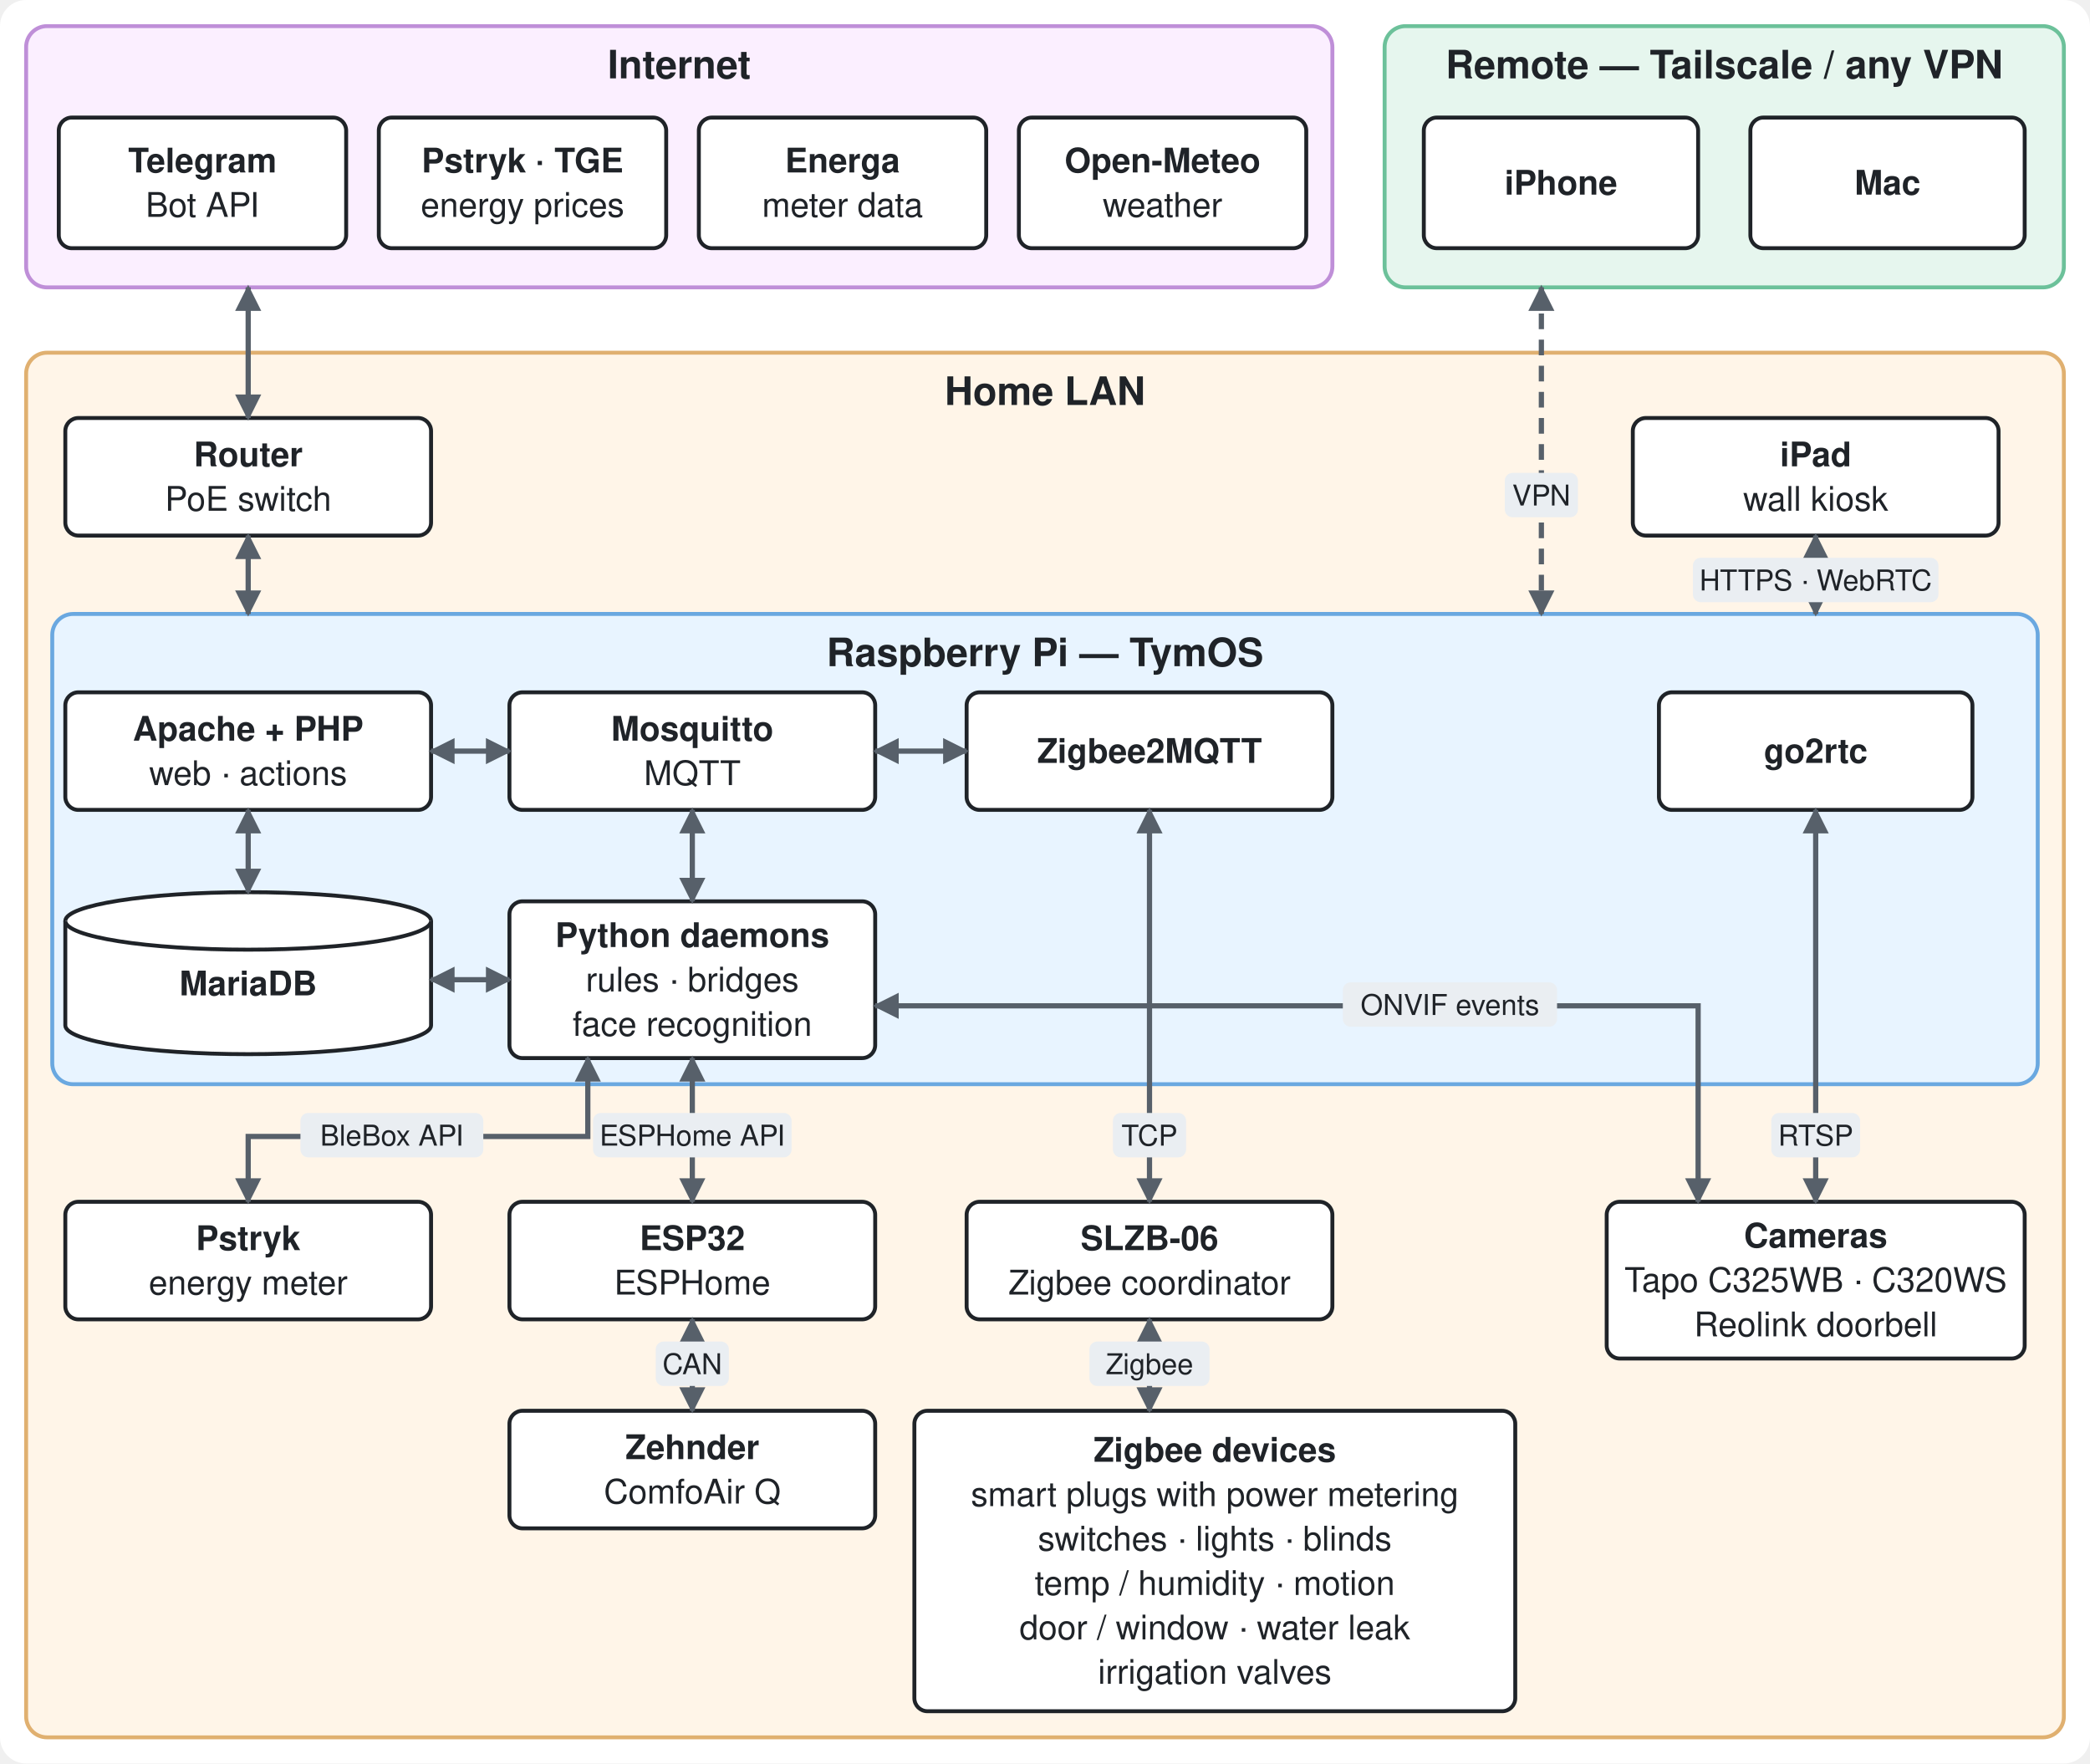
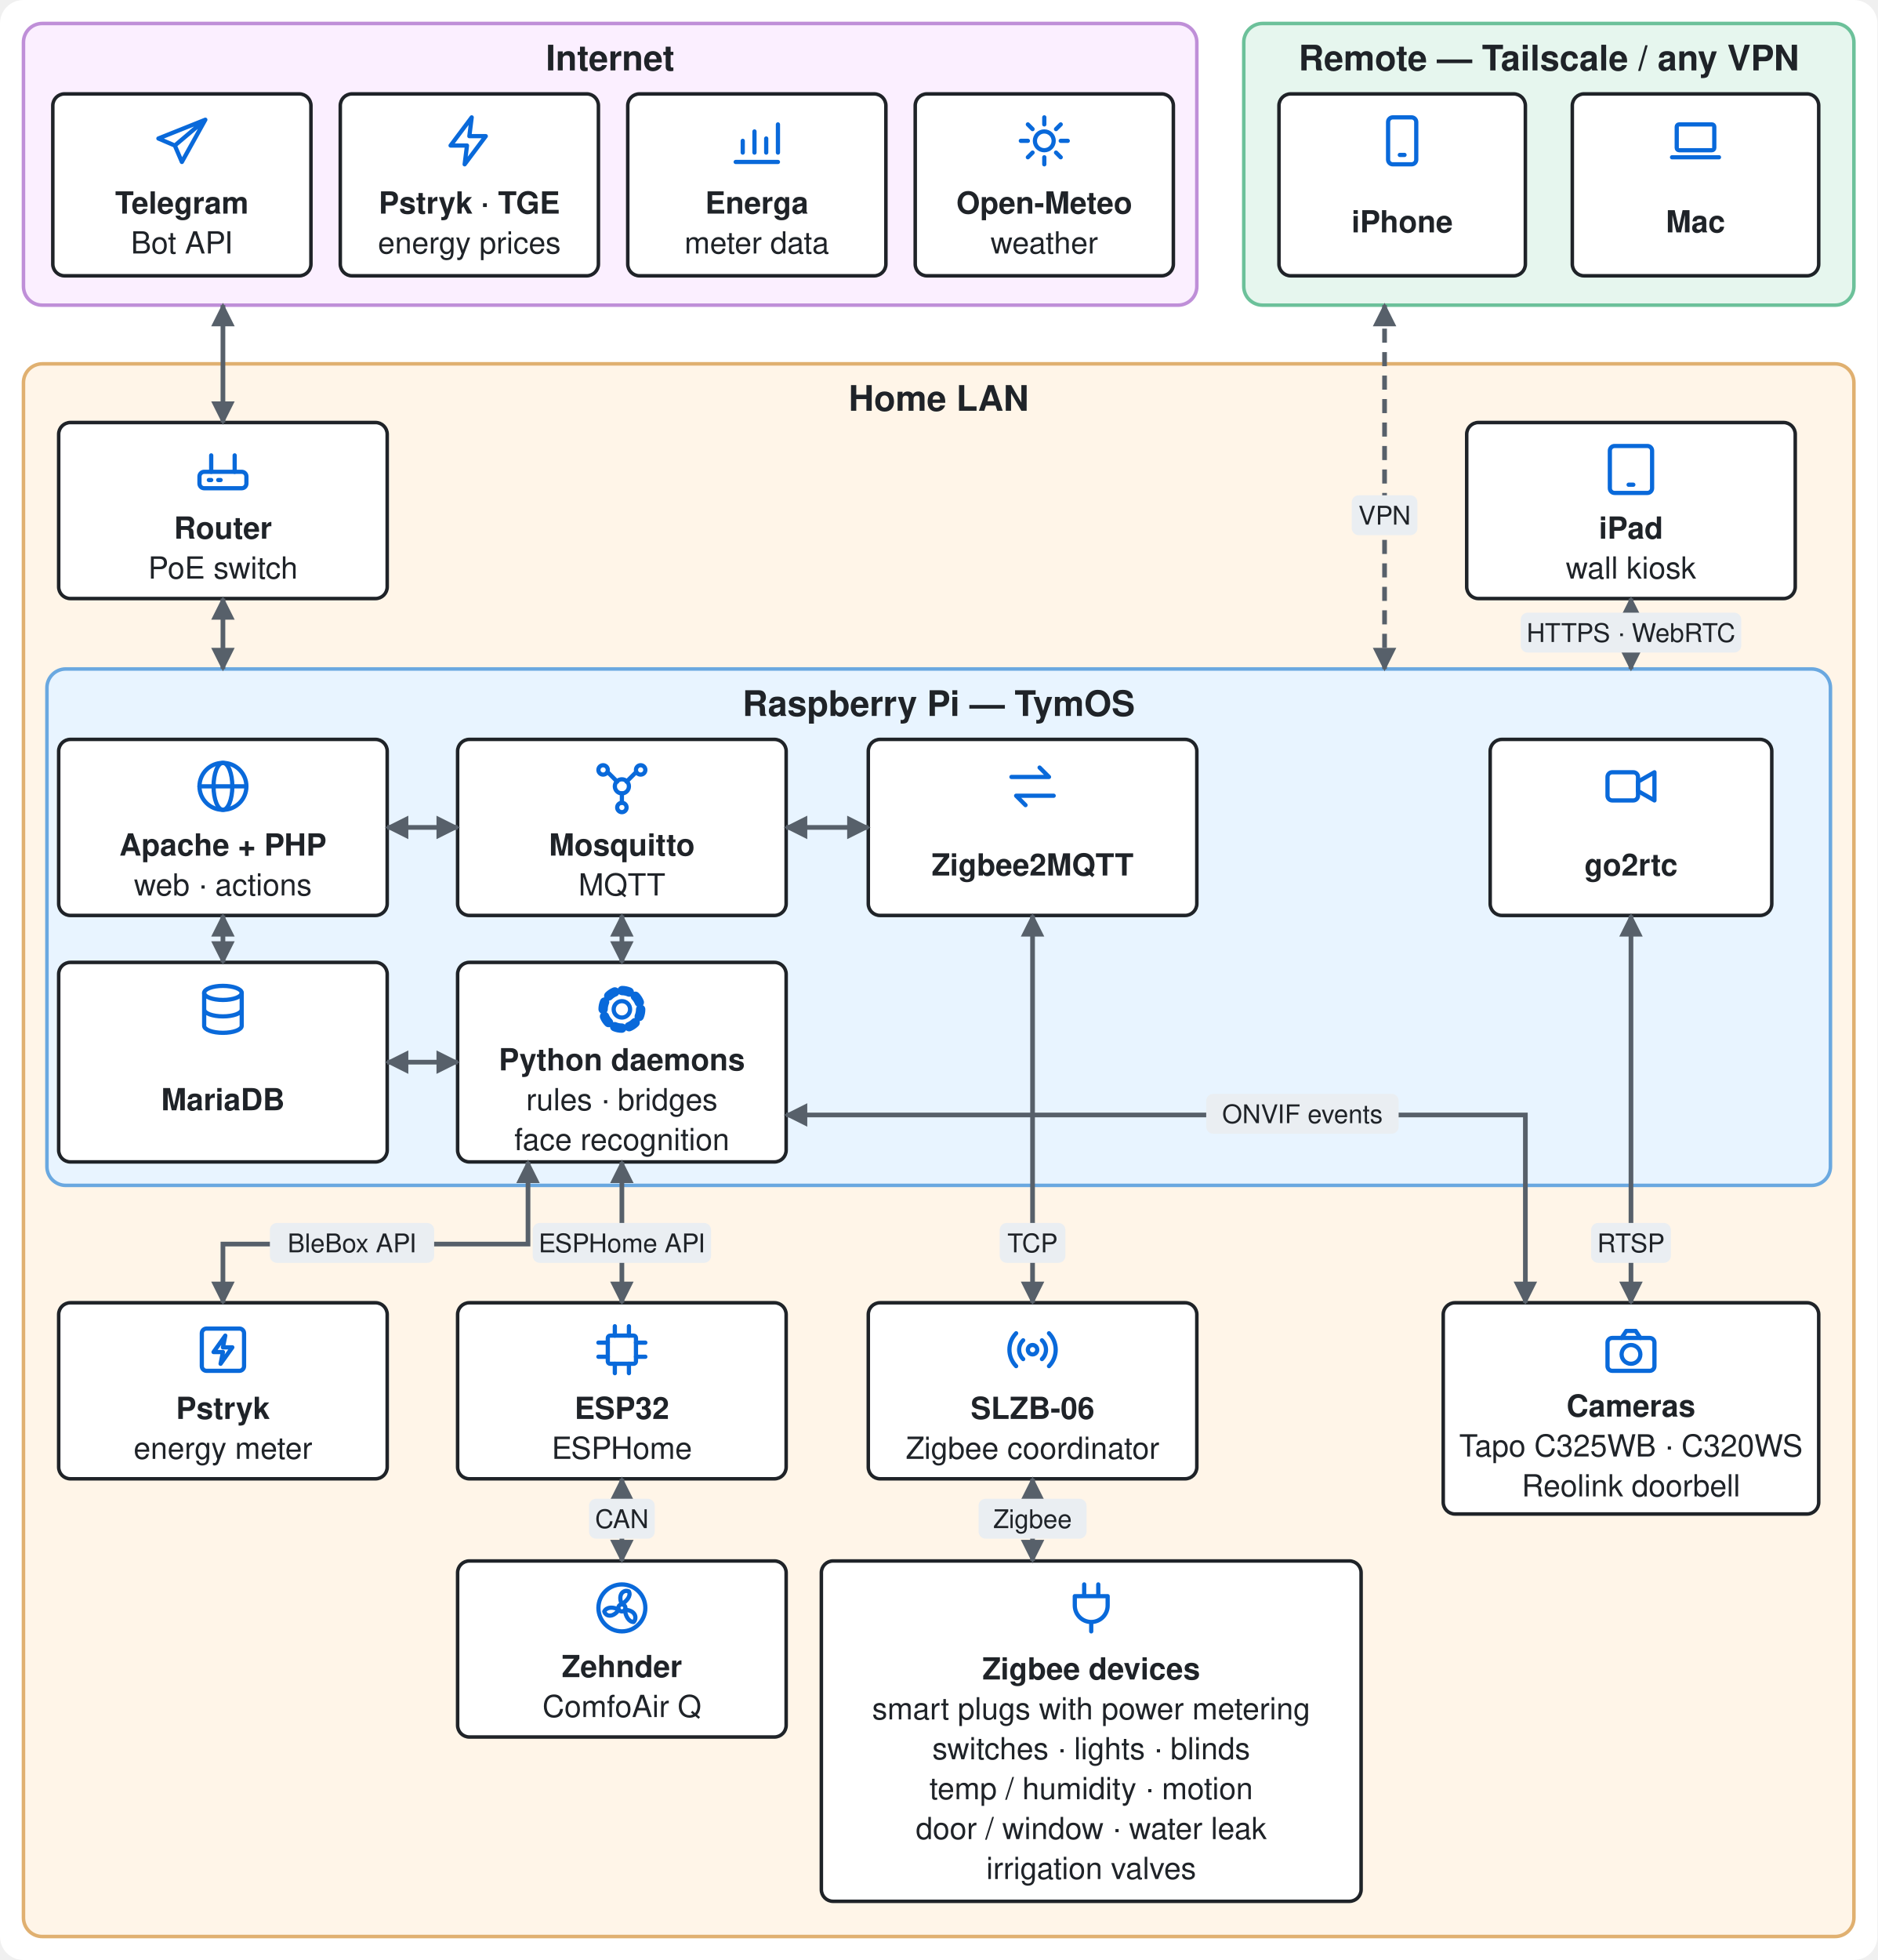
- <svg xmlns="http://www.w3.org/2000/svg" viewBox="0 0 1600 1350" width="1600" height="1350" font-family="-apple-system, Segoe UI, Helvetica, Arial, sans-serif">
+ <svg xmlns="http://www.w3.org/2000/svg" viewBox="0 0 1600 1670" width="1600" height="1670" font-family="-apple-system, Segoe UI, Helvetica, Arial, sans-serif">
  <style>
    text { font-size: 26px; text-anchor: middle; fill: #1f2328; }
    .b { font-weight: 700; }
    .g { font-size: 30px; font-weight: 700; }
    .l { font-size: 22px; fill: #1f2328; }
    .bg { fill: #ffffff; }
    .box { fill: #ffffff; stroke: #1f2328; stroke-width: 3; }
+     .ic { fill: none; stroke: #0969da; stroke-width: 1.8; stroke-linecap: round; stroke-linejoin: round; }
    .lbl { fill: #eaeef2; }
    .ln { fill: none; stroke: #57606a; stroke-width: 4; }
    .dash { stroke-dasharray: 12 8; }
    .gc { fill: #fbefff; stroke: #bf8fd8; stroke-width: 3; }
    .gr { fill: #e6f6ee; stroke: #6cc19a; stroke-width: 3; }
    .gh { fill: #fff5e8; stroke: #e0b070; stroke-width: 3; }
    .gp { fill: #e8f4ff; stroke: #6aa8e0; stroke-width: 3; }
    #a path { fill: #57606a; }
    @media (prefers-color-scheme: dark) {
      text, .l { fill: #e6edf3; }
      .bg { fill: #0d1117; }
      .box { fill: #161b22; stroke: #c9d1d9; }
+       .ic { stroke: #58a6ff; }
      .lbl { fill: #30363d; }
      .ln { stroke: #8b949e; }
      #a path { fill: #8b949e; }
      .gc { fill: #2a1d33; stroke: #8c5fa8; }
      .gr { fill: #13291f; stroke: #3f8f6a; }
      .gh { fill: #2b2116; stroke: #a37a45; }
      .gp { fill: #13233a; stroke: #4a7fb5; }
    }
  </style>
  <defs>
    <marker id="a" viewBox="0 0 10 10" refX="9" refY="5" markerWidth="5" markerHeight="5" orient="auto-start-reverse">
      <path d="M0,0 L10,5 L0,10 z" />
    </marker>
+     <symbol id="telegram" viewBox="0 0 24 24" class="ic">
+       <path d="M22 3 L2 11 l7 3 l3 7 z M9 14 L22 3" />
+     </symbol>
+     <symbol id="bolt" viewBox="0 0 24 24" class="ic">
+       <path d="M13 2 L4 14 h7 l-1 8 l9-12 h-7 z" />
+     </symbol>
+     <symbol id="chart" viewBox="0 0 24 24" class="ic">
+       <path d="M3 21 h18 M6 17 v-5 M11 17 v-9 M16 17 v-6 M21 17 v-12" />
+     </symbol>
+     <symbol id="sun" viewBox="0 0 24 24" class="ic">
+       <circle cx="12" cy="12" r="4" />
+       <path d="M12 2 v3 M12 19 v3 M2 12 h3 M19 12 h3 M5 5 l2 2 M17 17 l2 2 M5 19 l2-2 M17 7 l2-2" />
+     </symbol>
+     <symbol id="phone" viewBox="0 0 24 24" class="ic">
+       <rect x="6" y="2" width="12" height="20" rx="2" />
+       <path d="M11 18 h2" />
+     </symbol>
+     <symbol id="laptop" viewBox="0 0 24 24" class="ic">
+       <rect x="4" y="5" width="16" height="11" rx="1" />
+       <path d="M2 19 h20" />
+     </symbol>
+     <symbol id="router" viewBox="0 0 24 24" class="ic">
+       <rect x="2" y="13" width="20" height="7" rx="2" />
+       <path d="M7 13 V6 M17 13 V6 M6 16.5 h1 M10 16.5 h1" />
+     </symbol>
+     <symbol id="tablet" viewBox="0 0 24 24" class="ic">
+       <rect x="3" y="2" width="18" height="20" rx="2" />
+       <path d="M11 18.5 h2" />
+     </symbol>
+     <symbol id="globe" viewBox="0 0 24 24" class="ic">
+       <circle cx="12" cy="12" r="10" />
+       <ellipse cx="12" cy="12" rx="4" ry="10" />
+       <path d="M2 12 h20" />
+     </symbol>
+     <symbol id="hub" viewBox="0 0 24 24" class="ic">
+       <circle cx="12" cy="12" r="3" />
+       <circle cx="4" cy="5" r="2" />
+       <circle cx="20" cy="5" r="2" />
+       <circle cx="12" cy="21" r="2" />
+       <path d="M6 6 l4 4 M18 6 l-4 4 M12 15 v4" />
+     </symbol>
+     <symbol id="swap" viewBox="0 0 24 24" class="ic">
+       <path d="M3 8 h16 l-4-4 M21 16 H5 l4 4" />
+     </symbol>
+     <symbol id="video" viewBox="0 0 24 24" class="ic">
+       <rect x="2" y="6" width="13" height="12" rx="2" />
+       <path d="M15 10 l7-4 v12 l-7-4 z" />
+     </symbol>
+     <symbol id="db" viewBox="0 0 24 24" class="ic">
+       <ellipse cx="12" cy="5" rx="8" ry="3" />
+       <path d="M4 5 v14 c0 1.7 3.6 3 8 3 s8-1.3 8-3 V5 M4 12 c0 1.7 3.6 3 8 3 s8-1.3 8-3" />
+     </symbol>
+     <symbol id="gear" viewBox="0 0 24 24" class="ic">
+       <circle cx="12" cy="12" r="3.5" />
+       <circle cx="12" cy="12" r="8" stroke-width="4" stroke-dasharray="3.1 3.2" />
+     </symbol>
+     <symbol id="meter" viewBox="0 0 24 24" class="ic">
+       <rect x="3" y="3" width="18" height="18" rx="2" />
+       <path d="M13 6 L8 13 h4 l-1 5 l5-7 h-4 z" />
+     </symbol>
+     <symbol id="chip" viewBox="0 0 24 24" class="ic">
+       <rect x="6" y="6" width="12" height="12" rx="1" />
+       <path d="M9 2 v4 M15 2 v4 M9 18 v4 M15 18 v4 M2 9 h4 M2 15 h4 M18 9 h4 M18 15 h4" />
+     </symbol>
+     <symbol id="fan" viewBox="0 0 24 24" class="ic">
+       <circle cx="12" cy="12" r="10" />
+       <circle cx="12" cy="12" r="1.5" />
+       <path d="M12 10.5 C10 6 13 4 15 5 C16 7 14 9 12 10.5 M13.3 12.8 C18 13 18.5 16.5 17 18 C15 18 13.5 15.5 13.3 12.8 M10.7 12.8 C8 16.5 5 15.5 4.5 13.5 C5.5 11.5 8.5 11.5 10.7 12.8" />
+     </symbol>
+     <symbol id="radio" viewBox="0 0 24 24" class="ic">
+       <circle cx="12" cy="12" r="2" />
+       <path d="M8 8 a5.5 5.5 0 0 0 0 8 M16 8 a5.5 5.5 0 0 1 0 8 M5 5 a10 10 0 0 0 0 14 M19 5 a10 10 0 0 1 0 14" />
+     </symbol>
+     <symbol id="plug" viewBox="0 0 24 24" class="ic">
+       <path d="M9 2 v5 M15 2 v5 M5 7 h14 v4 a7 7 0 0 1 -14 0 z M12 18 v4" />
+     </symbol>
+     <symbol id="camera" viewBox="0 0 24 24" class="ic">
+       <rect x="2" y="7" width="20" height="14" rx="2" />
+       <circle cx="12" cy="14" r="4" />
+       <path d="M8 7 l2-3 h4 l2 3" />
+     </symbol>
  </defs>
-   <rect class="bg" width="1600" height="1350" rx="20" />
-   <rect class="gc" x="20" y="20" width="1000" height="200" rx="16" />
+   <rect class="bg" width="1600" height="1670" rx="20" />
+   <rect class="gc" x="20" y="20" width="1000" height="240" rx="16" />
  <text x="520.0" y="60" class="g">Internet</text>
-   <rect class="box" x="45" y="90" width="220" height="100" rx="10" />
-   <text x="155.0" y="132" class="b">Telegram</text>
-   <text x="155.0" y="166">Bot API</text>
-   <rect class="box" x="290" y="90" width="220" height="100" rx="10" />
-   <text x="400.0" y="132" class="b">Pstryk · TGE</text>
-   <text x="400.0" y="166">energy prices</text>
-   <rect class="box" x="535" y="90" width="220" height="100" rx="10" />
-   <text x="645.0" y="132" class="b">Energa</text>
-   <text x="645.0" y="166">meter data</text>
-   <rect class="box" x="780" y="90" width="220" height="100" rx="10" />
-   <text x="890.0" y="132" class="b">Open-Meteo</text>
-   <text x="890.0" y="166">weather</text>
-   <rect class="gr" x="1060" y="20" width="520" height="200" rx="16" />
+   <rect class="box" x="45" y="80" width="220" height="155" rx="10" />
+   <use href="#telegram" x="131.0" y="96" width="48" height="48" />
+   <text x="155.0" y="182" class="b">Telegram</text>
+   <text x="155.0" y="216">Bot API</text>
+   <rect class="box" x="290" y="80" width="220" height="155" rx="10" />
+   <use href="#bolt" x="376.0" y="96" width="48" height="48" />
+   <text x="400.0" y="182" class="b">Pstryk · TGE</text>
+   <text x="400.0" y="216">energy prices</text>
+   <rect class="box" x="535" y="80" width="220" height="155" rx="10" />
+   <use href="#chart" x="621.0" y="96" width="48" height="48" />
+   <text x="645.0" y="182" class="b">Energa</text>
+   <text x="645.0" y="216">meter data</text>
+   <rect class="box" x="780" y="80" width="220" height="155" rx="10" />
+   <use href="#sun" x="866.0" y="96" width="48" height="48" />
+   <text x="890.0" y="182" class="b">Open-Meteo</text>
+   <text x="890.0" y="216">weather</text>
+   <rect class="gr" x="1060" y="20" width="520" height="240" rx="16" />
  <text x="1320.0" y="60" class="g">Remote — Tailscale / any VPN</text>
-   <rect class="box" x="1090" y="90" width="210" height="100" rx="10" />
-   <text x="1195.0" y="149" class="b">iPhone</text>
-   <rect class="box" x="1340" y="90" width="210" height="100" rx="10" />
-   <text x="1445.0" y="149" class="b">Mac</text>
-   <rect class="gh" x="20" y="270" width="1560" height="1060" rx="16" />
-   <text x="800.0" y="310" class="g">Home LAN</text>
-   <rect class="box" x="50" y="320" width="280" height="90" rx="10" />
-   <text x="190.0" y="357" class="b">Router</text>
-   <text x="190.0" y="391">PoE switch</text>
-   <rect class="box" x="1250" y="320" width="280" height="90" rx="10" />
-   <text x="1390.0" y="357" class="b">iPad</text>
-   <text x="1390.0" y="391">wall kiosk</text>
-   <rect class="gp" x="40" y="470" width="1520" height="360" rx="16" />
-   <text x="800.0" y="510" class="g">Raspberry Pi — TymOS</text>
-   <rect class="box" x="50" y="530" width="280" height="90" rx="10" />
-   <text x="190.0" y="567" class="b">Apache + PHP</text>
-   <text x="190.0" y="601">web · actions</text>
-   <rect class="box" x="390" y="530" width="280" height="90" rx="10" />
-   <text x="530.0" y="567" class="b">Mosquitto</text>
-   <text x="530.0" y="601">MQTT</text>
-   <rect class="box" x="740" y="530" width="280" height="90" rx="10" />
-   <text x="880.0" y="584" class="b">Zigbee2MQTT</text>
-   <rect class="box" x="1270" y="530" width="240" height="90" rx="10" />
-   <text x="1390.0" y="584" class="b">go2rtc</text>
-   <path class="box" d="M50,705 a140,22 0 0,1 280,0 v80 a140,22 0 0,1 -280,0 z" />
-   <path class="box" d="M50,705 a140,22 0 0,0 280,0" fill="none" />
-   <text x="190" y="762" class="b">MariaDB</text>
-   <rect class="box" x="390" y="690" width="280" height="120" rx="10" />
-   <text x="530.0" y="725" class="b">Python daemons</text>
-   <text x="530.0" y="759">rules · bridges</text>
-   <text x="530.0" y="793">face recognition</text>
-   <rect class="box" x="50" y="920" width="280" height="90" rx="10" />
-   <text x="190.0" y="957" class="b">Pstryk</text>
-   <text x="190.0" y="991">energy meter</text>
-   <rect class="box" x="390" y="920" width="280" height="90" rx="10" />
-   <text x="530.0" y="957" class="b">ESP32</text>
-   <text x="530.0" y="991">ESPHome</text>
-   <rect class="box" x="390" y="1080" width="280" height="90" rx="10" />
-   <text x="530.0" y="1117" class="b">Zehnder</text>
-   <text x="530.0" y="1151">ComfoAir Q</text>
-   <rect class="box" x="740" y="920" width="280" height="90" rx="10" />
-   <text x="880.0" y="957" class="b">SLZB-06</text>
-   <text x="880.0" y="991">Zigbee coordinator</text>
-   <rect class="box" x="700" y="1080" width="460" height="230" rx="10" />
-   <text x="930.0" y="1119" class="b">Zigbee devices</text>
-   <text x="930.0" y="1153">smart plugs with power metering</text>
-   <text x="930.0" y="1187">switches · lights · blinds</text>
-   <text x="930.0" y="1221">temp / humidity · motion</text>
-   <text x="930.0" y="1255">door / window · water leak</text>
-   <text x="930.0" y="1289">irrigation valves</text>
-   <rect class="box" x="1230" y="920" width="320" height="120" rx="10" />
-   <text x="1390.0" y="955" class="b">Cameras</text>
-   <text x="1390.0" y="989">Tapo C325WB · C320WS</text>
-   <text x="1390.0" y="1023">Reolink doorbell</text>
-   <polyline class="ln" points="190,220 190,320" marker-start="url(#a)" marker-end="url(#a)" />
-   <polyline class="ln" points="190,410 190,470" marker-start="url(#a)" marker-end="url(#a)" />
-   <polyline class="ln dash" points="1180,220 1180,470" marker-start="url(#a)" marker-end="url(#a)" />
-   <rect class="lbl" x="1152.0" y="362" width="56" height="34" rx="6" />
-   <text x="1180" y="387" class="l">VPN</text>
-   <polyline class="ln" points="1390,410 1390,470" marker-start="url(#a)" marker-end="url(#a)" />
-   <rect class="lbl" x="1296.0" y="427" width="188" height="34" rx="6" />
-   <text x="1390" y="452" class="l">HTTPS · WebRTC</text>
-   <polyline class="ln" points="330,575 390,575" marker-start="url(#a)" marker-end="url(#a)" />
-   <polyline class="ln" points="670,575 740,575" marker-start="url(#a)" marker-end="url(#a)" />
-   <polyline class="ln" points="190,620 190,683" marker-start="url(#a)" marker-end="url(#a)" />
-   <polyline class="ln" points="530,620 530,690" marker-start="url(#a)" marker-end="url(#a)" />
-   <polyline class="ln" points="330,750 390,750" marker-start="url(#a)" marker-end="url(#a)" />
-   <polyline class="ln" points="880,620 880,920" marker-start="url(#a)" marker-end="url(#a)" />
-   <rect class="lbl" x="852.0" y="852" width="56" height="34" rx="6" />
-   <text x="880" y="877" class="l">TCP</text>
-   <polyline class="ln" points="880,1010 880,1080" marker-start="url(#a)" marker-end="url(#a)" />
-   <rect class="lbl" x="834.0" y="1027" width="92" height="34" rx="6" />
-   <text x="880" y="1052" class="l">Zigbee</text>
-   <polyline class="ln" points="530,810 530,920" marker-start="url(#a)" marker-end="url(#a)" />
-   <rect class="lbl" x="454.0" y="852" width="152" height="34" rx="6" />
-   <text x="530" y="877" class="l">ESPHome API</text>
-   <polyline class="ln" points="530,1010 530,1080" marker-start="url(#a)" marker-end="url(#a)" />
-   <rect class="lbl" x="502.0" y="1027" width="56" height="34" rx="6" />
-   <text x="530" y="1052" class="l">CAN</text>
-   <polyline class="ln" points="450,810 450,870 190,870 190,920" marker-start="url(#a)" marker-end="url(#a)" />
-   <rect class="lbl" x="230.0" y="852" width="140" height="34" rx="6" />
-   <text x="300" y="877" class="l">BleBox API</text>
-   <polyline class="ln" points="1390,620 1390,920" marker-start="url(#a)" marker-end="url(#a)" />
-   <rect class="lbl" x="1356.0" y="852" width="68" height="34" rx="6" />
-   <text x="1390" y="877" class="l">RTSP</text>
-   <polyline class="ln" points="670,770 1300,770 1300,920" marker-start="url(#a)" marker-end="url(#a)" />
-   <rect class="lbl" x="1028.0" y="752" width="164" height="34" rx="6" />
-   <text x="1110" y="777" class="l">ONVIF events</text>
+   <rect class="box" x="1090" y="80" width="210" height="155" rx="10" />
+   <use href="#phone" x="1171.0" y="96" width="48" height="48" />
+   <text x="1195.0" y="198" class="b">iPhone</text>
+   <rect class="box" x="1340" y="80" width="210" height="155" rx="10" />
+   <use href="#laptop" x="1421.0" y="96" width="48" height="48" />
+   <text x="1445.0" y="198" class="b">Mac</text>
+   <rect class="gh" x="20" y="310" width="1560" height="1340" rx="16" />
+   <text x="800.0" y="350" class="g">Home LAN</text>
+   <rect class="box" x="50" y="360" width="280" height="150" rx="10" />
+   <use href="#router" x="166.0" y="376" width="48" height="48" />
+   <text x="190.0" y="459" class="b">Router</text>
+   <text x="190.0" y="493">PoE switch</text>
+   <rect class="box" x="1250" y="360" width="280" height="150" rx="10" />
+   <use href="#tablet" x="1366.0" y="376" width="48" height="48" />
+   <text x="1390.0" y="459" class="b">iPad</text>
+   <text x="1390.0" y="493">wall kiosk</text>
+   <rect class="gp" x="40" y="570" width="1520" height="440" rx="16" />
+   <text x="800.0" y="610" class="g">Raspberry Pi — TymOS</text>
+   <rect class="box" x="50" y="630" width="280" height="150" rx="10" />
+   <use href="#globe" x="166.0" y="646" width="48" height="48" />
+   <text x="190.0" y="729" class="b">Apache + PHP</text>
+   <text x="190.0" y="763">web · actions</text>
+   <rect class="box" x="390" y="630" width="280" height="150" rx="10" />
+   <use href="#hub" x="506.0" y="646" width="48" height="48" />
+   <text x="530.0" y="729" class="b">Mosquitto</text>
+   <text x="530.0" y="763">MQTT</text>
+   <rect class="box" x="740" y="630" width="280" height="150" rx="10" />
+   <use href="#swap" x="856.0" y="646" width="48" height="48" />
+   <text x="880.0" y="746" class="b">Zigbee2MQTT</text>
+   <rect class="box" x="1270" y="630" width="240" height="150" rx="10" />
+   <use href="#video" x="1366.0" y="646" width="48" height="48" />
+   <text x="1390.0" y="746" class="b">go2rtc</text>
+   <rect class="box" x="50" y="820" width="280" height="170" rx="10" />
+   <use href="#db" x="166.0" y="836" width="48" height="48" />
+   <text x="190.0" y="946" class="b">MariaDB</text>
+   <rect class="box" x="390" y="820" width="280" height="170" rx="10" />
+   <use href="#gear" x="506.0" y="836" width="48" height="48" />
+   <text x="530.0" y="912" class="b">Python daemons</text>
+   <text x="530.0" y="946">rules · bridges</text>
+   <text x="530.0" y="980">face recognition</text>
+   <rect class="box" x="50" y="1110" width="280" height="150" rx="10" />
+   <use href="#meter" x="166.0" y="1126" width="48" height="48" />
+   <text x="190.0" y="1209" class="b">Pstryk</text>
+   <text x="190.0" y="1243">energy meter</text>
+   <rect class="box" x="390" y="1110" width="280" height="150" rx="10" />
+   <use href="#chip" x="506.0" y="1126" width="48" height="48" />
+   <text x="530.0" y="1209" class="b">ESP32</text>
+   <text x="530.0" y="1243">ESPHome</text>
+   <rect class="box" x="390" y="1330" width="280" height="150" rx="10" />
+   <use href="#fan" x="506.0" y="1346" width="48" height="48" />
+   <text x="530.0" y="1429" class="b">Zehnder</text>
+   <text x="530.0" y="1463">ComfoAir Q</text>
+   <rect class="box" x="740" y="1110" width="280" height="150" rx="10" />
+   <use href="#radio" x="856.0" y="1126" width="48" height="48" />
+   <text x="880.0" y="1209" class="b">SLZB-06</text>
+   <text x="880.0" y="1243">Zigbee coordinator</text>
+   <rect class="box" x="700" y="1330" width="460" height="290" rx="10" />
+   <use href="#plug" x="906.0" y="1346" width="48" height="48" />
+   <text x="930.0" y="1431" class="b">Zigbee devices</text>
+   <text x="930.0" y="1465">smart plugs with power metering</text>
+   <text x="930.0" y="1499">switches · lights · blinds</text>
+   <text x="930.0" y="1533">temp / humidity · motion</text>
+   <text x="930.0" y="1567">door / window · water leak</text>
+   <text x="930.0" y="1601">irrigation valves</text>
+   <rect class="box" x="1230" y="1110" width="320" height="180" rx="10" />
+   <use href="#camera" x="1366.0" y="1126" width="48" height="48" />
+   <text x="1390.0" y="1207" class="b">Cameras</text>
+   <text x="1390.0" y="1241">Tapo C325WB · C320WS</text>
+   <text x="1390.0" y="1275">Reolink doorbell</text>
+   <polyline class="ln" points="190,260 190,360" marker-start="url(#a)" marker-end="url(#a)" />
+   <polyline class="ln" points="190,510 190,570" marker-start="url(#a)" marker-end="url(#a)" />
+   <polyline class="ln dash" points="1180,260 1180,570" marker-start="url(#a)" marker-end="url(#a)" />
+   <rect class="lbl" x="1152.0" y="422" width="56" height="34" rx="6" />
+   <text x="1180" y="447" class="l">VPN</text>
+   <polyline class="ln" points="1390,510 1390,570" marker-start="url(#a)" marker-end="url(#a)" />
+   <rect class="lbl" x="1296.0" y="522" width="188" height="34" rx="6" />
+   <text x="1390" y="547" class="l">HTTPS · WebRTC</text>
+   <polyline class="ln" points="330,705 390,705" marker-start="url(#a)" marker-end="url(#a)" />
+   <polyline class="ln" points="670,705 740,705" marker-start="url(#a)" marker-end="url(#a)" />
+   <polyline class="ln" points="190,780 190,820" marker-start="url(#a)" marker-end="url(#a)" />
+   <polyline class="ln" points="530,780 530,820" marker-start="url(#a)" marker-end="url(#a)" />
+   <polyline class="ln" points="330,905 390,905" marker-start="url(#a)" marker-end="url(#a)" />
+   <polyline class="ln" points="880,780 880,1110" marker-start="url(#a)" marker-end="url(#a)" />
+   <rect class="lbl" x="852.0" y="1042" width="56" height="34" rx="6" />
+   <text x="880" y="1067" class="l">TCP</text>
+   <polyline class="ln" points="880,1260 880,1330" marker-start="url(#a)" marker-end="url(#a)" />
+   <rect class="lbl" x="834.0" y="1277" width="92" height="34" rx="6" />
+   <text x="880" y="1302" class="l">Zigbee</text>
+   <polyline class="ln" points="530,990 530,1110" marker-start="url(#a)" marker-end="url(#a)" />
+   <rect class="lbl" x="454.0" y="1042" width="152" height="34" rx="6" />
+   <text x="530" y="1067" class="l">ESPHome API</text>
+   <polyline class="ln" points="530,1260 530,1330" marker-start="url(#a)" marker-end="url(#a)" />
+   <rect class="lbl" x="502.0" y="1277" width="56" height="34" rx="6" />
+   <text x="530" y="1302" class="l">CAN</text>
+   <polyline class="ln" points="450,990 450,1060 190,1060 190,1110" marker-start="url(#a)" marker-end="url(#a)" />
+   <rect class="lbl" x="230.0" y="1042" width="140" height="34" rx="6" />
+   <text x="300" y="1067" class="l">BleBox API</text>
+   <polyline class="ln" points="1390,780 1390,1110" marker-start="url(#a)" marker-end="url(#a)" />
+   <rect class="lbl" x="1356.0" y="1042" width="68" height="34" rx="6" />
+   <text x="1390" y="1067" class="l">RTSP</text>
+   <polyline class="ln" points="670,950 1300,950 1300,1110" marker-start="url(#a)" marker-end="url(#a)" />
+   <rect class="lbl" x="1028.0" y="932" width="164" height="34" rx="6" />
+   <text x="1110" y="957" class="l">ONVIF events</text>
</svg>
